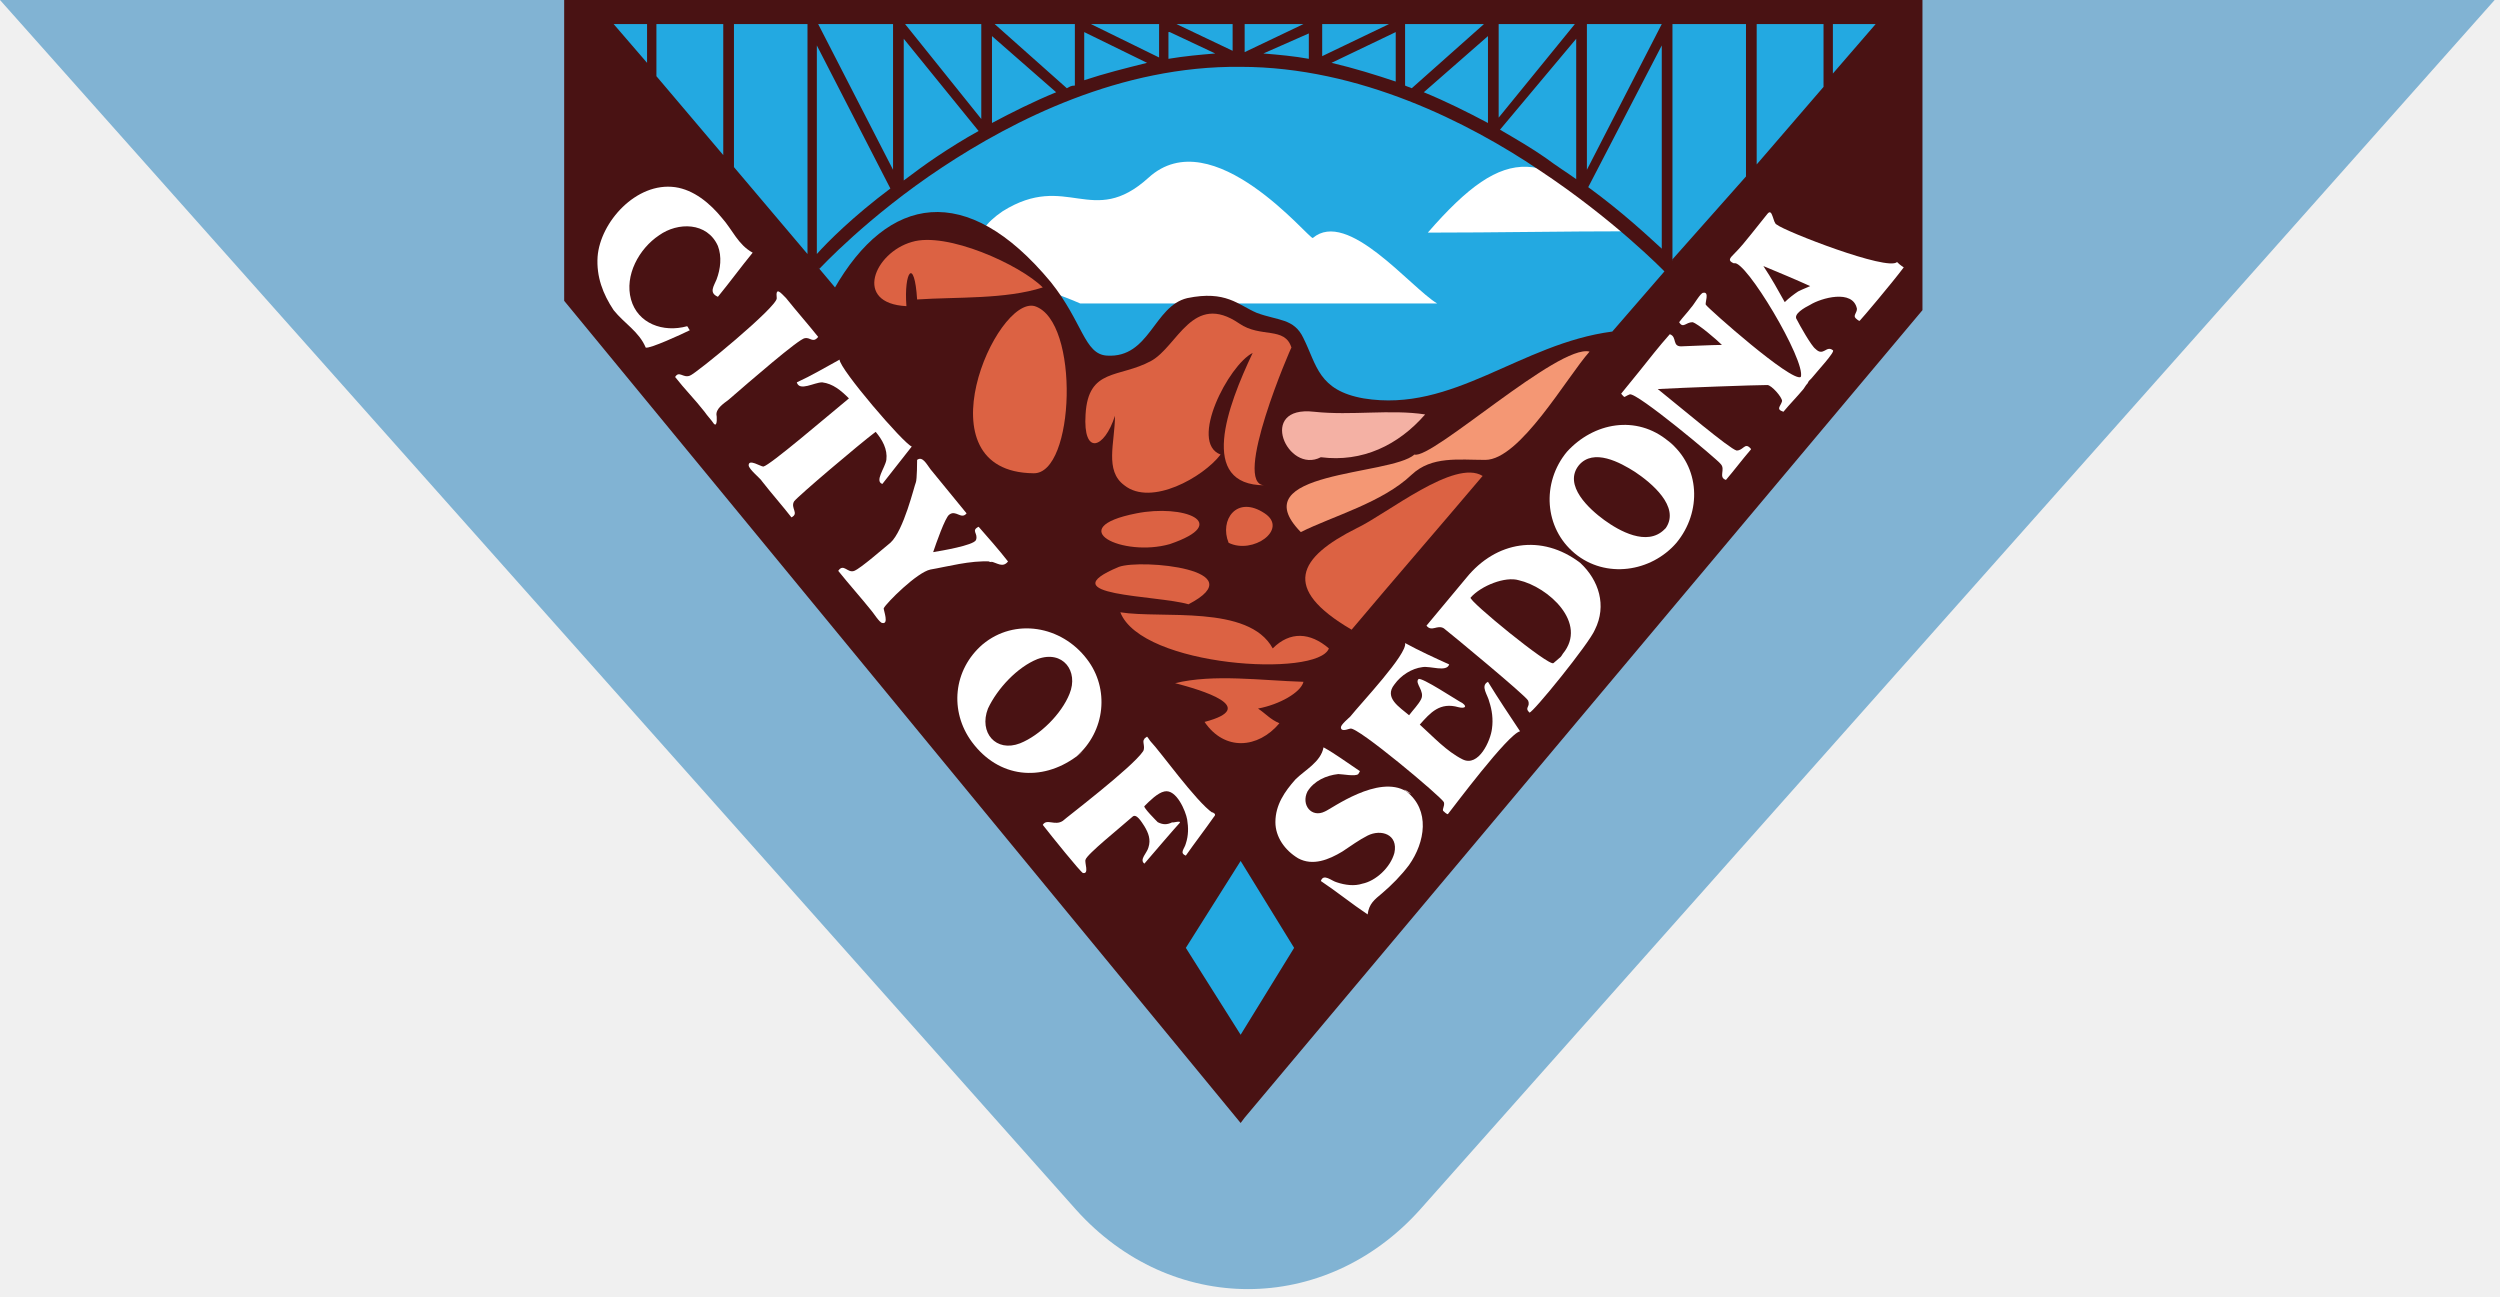
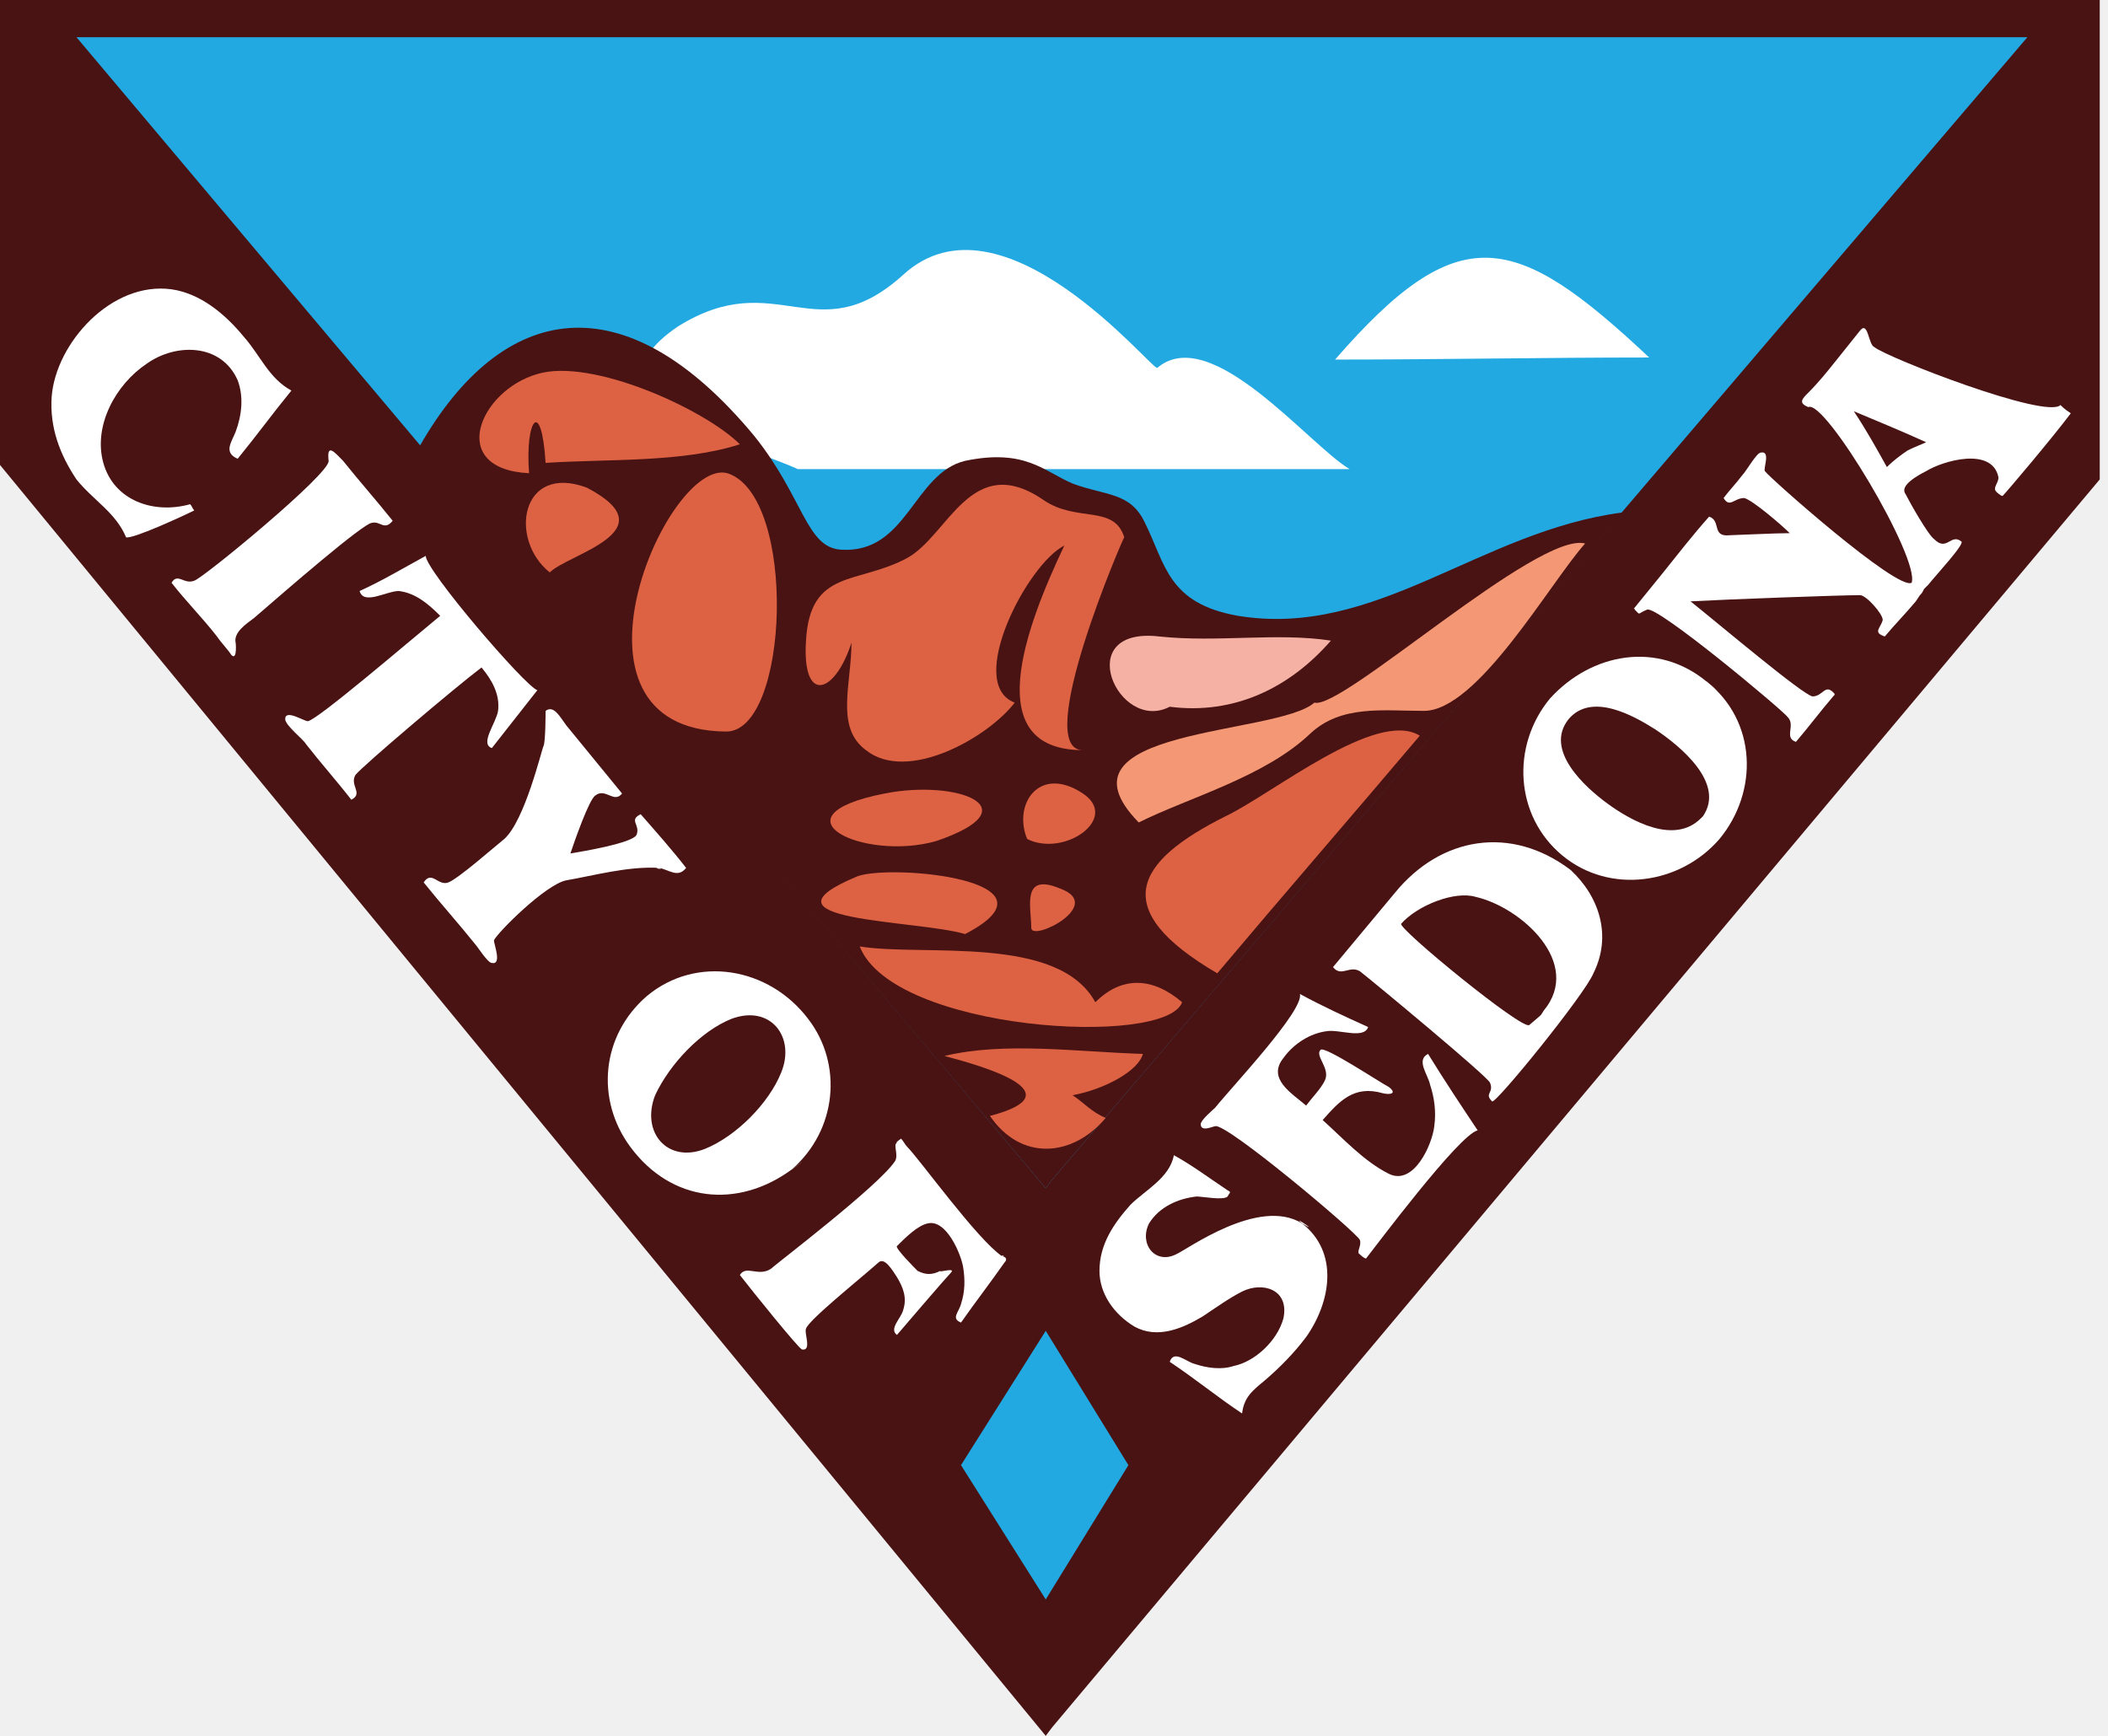
- <svg xmlns="http://www.w3.org/2000/svg" width="187" height="97" viewBox="0 0 187 97" fill="none">
-   <path d="M186.6 0H0L80.5 90.5C87.6 98.4 99.1 98.4 106.2 90.5L186.6 0Z" fill="#81B3D3" />
-   <path d="M43.2 0.7L92.8 59.1L142.1 1.1L43.2 0.7Z" fill="#23A9E1" />
-   <path d="M122 17.3C116.9 17.3 111.9 17.4 106.8 17.4C112.8 10.5 115.5 11.2 122 17.3Z" fill="white" />
-   <path d="M80.8 22.7C89.7 22.7 98.6 22.7 107.5 22.7C105.5 21.5 100.8 15.6 98.2 17.8C98 18 90.7 8.9 85.9 13.3C81.7 17.1 79.8 12.8 75 15.8C69.7 19.4 78.2 21.5 80.8 22.7Z" fill="white" />
-   <path d="M93.1 0H42.2V22.5L92.8 84L93.1 83.6L143.8 23.2V0H93.1ZM54.9 1.8H60.4V19L54.9 12.5V1.8ZM54.1 11.6L49.1 5.7V1.8H54.1V11.6ZM73.4 8.9L67.7 1.8H73.4V8.9ZM66.8 12.7L61.2 1.8H66.8V12.7ZM61.1 3.4L66.6 14.1C63.8 16.2 61.9 18.1 61.1 19V3.4ZM67.6 2.9L73.2 9.8C72.1 10.4 71 11.1 70.1 11.7C69.2 12.3 68.4 12.9 67.6 13.5V2.9ZM74.2 2.7L79 6.9C77.3 7.6 75.7 8.4 74.2 9.2V2.7ZM79.8 6.6L74.4 1.8H80.4V6.4C80.1 6.4 80 6.5 79.8 6.6ZM98.9 1.8H103.9L98.9 4.2V1.8ZM93.1 1.8H97.5L93.1 3.9V1.8ZM92.2 3.8L88 1.8H92.2V3.8ZM86.7 4.3L81.6 1.8H86.7V4.3ZM81.1 2.4L85.8 4.7C84.2 5.1 82.6 5.5 81.1 6V2.4ZM87.5 2.4L90.9 4C89.7 4.1 88.6 4.2 87.4 4.4V2.4H87.5ZM97.9 2.5V4.4C96.8 4.2 95.7 4.1 94.5 4L97.9 2.5ZM104.4 2.4V6.1C102.9 5.6 101.3 5.1 99.6 4.7L104.4 2.4ZM105.1 1.8H111L105.6 6.6C105.4 6.5 105.3 6.5 105.1 6.4V1.8ZM118.7 1.8H124.3L118.7 12.7V1.8ZM112.1 1.8H117.8L112.1 8.8V1.8ZM111.3 2.7V9.2C109.8 8.4 108.2 7.6 106.5 6.9L111.3 2.7ZM117.9 2.9V13.4C117.2 12.9 116.4 12.4 115.6 11.8C114.6 11.1 113.4 10.4 112.2 9.7L117.9 2.9ZM124.3 3.4V18.6C123.2 17.6 121.4 15.9 118.8 14L124.3 3.4ZM125.1 19.4V1.8H130.6V13.2L125.1 19.4C125.2 19.5 125.1 19.5 125.1 19.4ZM131.4 1.8H136.4V6.5L131.4 12.3V1.8ZM48.4 1.8V4.7L45.9 1.8H48.4ZM61.2 20L61.3 20.1C61.3 20.1 64.9 16.2 70.5 12.5C75.8 9 83.8 4.9 92.8 5C101.7 5 109.9 9.2 115.1 12.7C120.7 16.4 124.4 20.2 124.5 20.3L120.6 24.8C113.7 25.7 108.7 30.9 102 29.8C98.6 29.2 98.5 27.3 97.5 25.3C96.8 23.8 95.6 24 94 23.4C92.6 22.8 91.7 21.7 88.8 22.3C86.3 22.9 86 26.8 82.8 26.6C81.1 26.5 81 24.1 78.6 21.1C72.3 13.5 66.4 14.6 62.4 21.6L92.7 57.5L61.2 20ZM137.1 5.5V1.8H140.3L137.1 5.5Z" fill="#491213" />
-   <path d="M88.7 70.9L92.8 64.4L96.8 70.9L92.8 77.4L88.7 70.9Z" fill="#23A9E1" />
-   <path d="M65.5 32.3C66 32.9 66.4 33.6 66.3 34.4C66.2 35 65.4 36 66 36.2C66.7 35.3 67.5 34.3 68.2 33.4C67.6 33.2 62.8 27.6 62.8 26.9C61.7 27.5 60.7 28.1 59.6 28.6C59.8 29.3 60.9 28.6 61.5 28.6C62.3 28.7 62.9 29.2 63.5 29.8C61.8 31.2 57.6 34.8 57.1 34.9C56.9 34.9 56 34.3 56 34.8C56 35.1 56.9 35.8 57 36C57.7 36.9 58.5 37.8 59.2 38.7C59.8 38.4 59.1 38 59.4 37.5C59.7 37.1 64.3 33.2 65.5 32.3Z" fill="white" />
-   <path d="M60.2 25.3C60.6 25.2 60.8 25.7 61.2 25.2C60.4 24.2 59.6 23.3 58.8 22.3C58.4 21.9 58 21.4 58.1 22.3C58.2 22.9 52 28 51.6 28.1C51.1 28.3 50.8 27.7 50.5 28.2C51.2 29.1 52 29.9 52.7 30.8C52.9 31.1 53.2 31.4 53.4 31.7C53.7 32 53.6 31 53.6 31.1C53.5 30.6 54.1 30.2 54.5 29.9C56 28.6 59.8 25.3 60.2 25.3Z" fill="white" />
-   <path d="M51.4 24.4C49.6 24.9 47.7 24.2 47.2 22.4C46.7 20.6 47.8 18.6 49.3 17.6C50.7 16.6 52.9 16.6 53.7 18.4C54 19.2 53.9 20.1 53.6 20.9C53.4 21.4 53 21.9 53.7 22.2C54.6 21.1 55.4 20 56.3 18.9C55.2 18.3 54.8 17.2 54 16.3C53.1 15.2 51.9 14.2 50.5 14C47.6 13.6 44.9 16.6 44.7 19.2C44.6 20.7 45.1 22 45.9 23.2C46.7 24.2 47.8 24.8 48.3 26C48.6 26.1 51 25 51.6 24.7C51.5 24.6 51.5 24.5 51.4 24.4C50.7 24.6 51.4 24.4 51.4 24.4Z" fill="white" />
-   <path d="M90.7 60.8C89.5 60 86.7 56.1 86.1 55.5C86 55.4 85.9 55.2 85.8 55.1C85.8 55.1 85.5 55.3 85.6 55.3C85.4 55.4 85.7 55.9 85.5 56.2C84.7 57.4 79.7 61.2 79.5 61.4C78.9 61.8 78.3 61.2 78 61.7C78.7 62.6 80.8 65.2 81 65.3C81.5 65.4 81.1 64.5 81.2 64.3C81.3 63.9 83.8 61.9 84.7 61.1C85 60.8 85.4 61.5 85.6 61.8C85.9 62.3 86.1 62.8 85.9 63.4C85.8 63.8 85.2 64.3 85.6 64.6C86.2 63.9 88 61.8 88.2 61.6C88.5 61.3 87.6 61.6 87.7 61.5C87.3 61.7 87 61.7 86.6 61.5C86.5 61.4 85.5 60.4 85.6 60.3C86 59.9 86.6 59.3 87.1 59.2C88 59 88.7 60.7 88.8 61.3C88.9 61.9 88.9 62.5 88.7 63.1C88.6 63.5 88.2 63.8 88.7 64C89.4 63 90.1 62.1 90.8 61.1C91 60.9 90.8 60.8 90.7 60.8C90.6 60.7 90.9 60.8 90.7 60.8Z" fill="white" />
-   <path d="M80.5 56.6C82.7 54.7 83 51.5 81.3 49.3C79.4 46.8 75.9 46.2 73.5 48.2C71.3 50.1 71 53.2 72.7 55.5C74.7 58.2 77.9 58.5 80.5 56.6C81.7 55.7 80.4 56.7 80.5 56.6ZM80 51.9C79.4 53.4 77.8 55 76.3 55.6C74.5 56.3 73.2 54.8 73.9 53C74.6 51.5 76.1 49.9 77.6 49.3C79.5 48.6 80.7 50.2 80 51.9C79.6 52.8 80.1 51.7 80 51.9Z" fill="white" />
-   <path d="M74.1 42C74.6 42.1 75 42.5 75.4 42C74.7 41.1 73.9 40.2 73.2 39.4C72.6 39.7 73.2 39.9 73 40.4C72.8 40.8 70.4 41.2 69.8 41.3C70 40.7 70.7 38.7 71 38.5C71.5 38.1 71.9 38.9 72.3 38.4C71.4 37.3 70.5 36.2 69.6 35.1C69.3 34.7 69 34.1 68.6 34.4C68.6 34.4 68.6 35.9 68.5 36.1C68.4 36.3 67.6 39.7 66.6 40.6C66.1 41 64.4 42.5 63.9 42.7C63.4 42.9 63.1 42.1 62.7 42.7C63.5 43.7 64.4 44.7 65.2 45.7C65.3 45.8 65.8 46.6 66 46.6C66.5 46.7 66.1 45.7 66.1 45.5C66.3 45.1 68.6 42.8 69.6 42.6C70.8 42.4 72.6 41.9 74.1 42C74.4 42.1 73.7 42 74.1 42Z" fill="white" />
-   <path d="M67.8 22.9C63.8 22.7 65.4 18.9 68.2 18.1C70.8 17.3 76.3 19.8 78 21.5C75.2 22.4 71.6 22.2 68.6 22.4C68.4 19.2 67.6 20.3 67.8 22.9Z" fill="#DC6243" />
-   <path d="M77.3 35.4C68.7 35.3 74.5 22.1 77.4 22.9C80.8 24 80.4 35.5 77.3 35.4Z" fill="#DC6243" />
-   <path d="M83.4 31.1C82.6 33.6 81 34.1 81.2 31C81.4 27.5 83.7 28.3 86.1 27C88.1 25.9 89.2 21.8 92.7 24.2C94.3 25.3 96.1 24.4 96.6 26C96.6 25.9 92.1 36.3 94.6 36.3C89.6 36.3 91.8 30.4 93.7 26.4C91.9 27.3 88.9 33.1 91.3 34C90 35.7 86.1 37.9 84.1 36.3C82.6 35.2 83.4 33.1 83.4 31.1Z" fill="#DC6243" />
-   <path d="M87.5 40.7C84 41.7 79.4 39.5 85 38.4C88.5 37.7 92.2 39.1 87.5 40.7C87.6 40.7 87.4 40.7 87.5 40.7Z" fill="#DC6243" />
-   <path d="M91.9 40.6C91.2 38.9 92.5 37 94.6 38.4C96.4 39.6 93.7 41.5 91.9 40.6Z" fill="#DC6243" />
-   <path d="M88.9 45.2C86.5 44.5 78.4 44.6 83.7 42.4C85.4 41.8 93.9 42.6 88.9 45.2Z" fill="#DC6243" />
-   <path d="M99.4 48.5C98 47.3 96.5 47.2 95.2 48.5C93.4 45.2 86.9 46.3 83.8 45.8C85.4 49.9 98.6 50.7 99.4 48.5Z" fill="#DC6243" />
-   <path d="M97.5 51C94.3 50.9 90.8 50.4 87.9 51.1C89.8 51.6 94.3 52.9 90.1 54C91.6 56.2 94.1 56 95.7 54.1C95 53.8 94.7 53.4 94.1 53C95.7 52.7 97.3 51.8 97.5 51Z" fill="#DC6243" />
-   <path d="M101.1 47.1C95.8 44 97.1 41.7 101.5 39.5C103.8 38.4 108.8 34.3 110.9 35.6C107.6 39.5 104.3 43.3 101.1 47.1Z" fill="#DC6243" />
-   <path d="M97.3 39.8C92.8 35.2 104 35.6 105.8 34C107.1 34.4 116.6 25.7 118.9 26.3C117.2 28.2 113.7 34.4 111.1 34.4C109.1 34.4 107.1 34.1 105.6 35.5C103.4 37.6 99.7 38.6 97.3 39.8Z" fill="#F49774" />
-   <path d="M98.8 34.2C96.3 35.5 94 30.3 98.3 30.8C101.1 31.1 104 30.6 106.6 31C104.6 33.3 101.9 34.6 98.8 34.2Z" fill="#F4B1A4" />
-   <path d="M111.4 52.5C111.6 53.1 111.7 53.8 111.6 54.5C111.5 55.4 110.6 57.4 109.4 56.8C108.2 56.2 107.2 55.1 106.2 54.2C107 53.3 107.7 52.5 109.1 52.9C109.5 53 109.8 52.9 109.4 52.6C109 52.4 106.3 50.6 106.1 50.8C105.8 51.1 106.6 51.7 106.3 52.3C106.1 52.7 105.7 53.1 105.4 53.5C104.7 52.9 103.5 52.2 104.3 51.2C104.8 50.5 105.6 50 106.4 49.9C107 49.8 108.2 50.3 108.4 49.7C107.3 49.2 106.2 48.7 105.1 48.1C105.3 48.9 101.8 52.6 101 53.6C100.9 53.7 100.3 54.2 100.3 54.4C100.3 54.8 100.9 54.5 101 54.5C101.5 54.3 107.8 59.6 108 60C108.1 60.3 107.8 60.6 108 60.7C108 60.7 108.2 60.9 108.3 60.9C108.7 60.4 112.8 54.9 113.7 54.7C112.9 53.5 112.1 52.3 111.3 51C110.7 51.3 111.3 52 111.4 52.5Z" fill="white" />
-   <path d="M105.2 59.2C103.1 57.9 99.6 60.5 99.1 60.7C98.1 61.2 97.3 60.2 97.8 59.2C98.3 58.4 99.2 58 100.1 57.9C100.4 57.9 101.4 58.1 101.6 57.9C101.7 57.7 101.8 57.7 101.6 57.6C100.7 57 99.9 56.4 99 55.9C98.8 57 97.6 57.6 96.9 58.3C96.1 59.2 95.4 60.2 95.4 61.5C95.4 62.6 96.1 63.6 97.1 64.2C98.2 64.8 99.4 64.3 100.4 63.7C101 63.3 101.7 62.8 102.3 62.5C103.3 62 104.6 62.4 104.3 63.8C104 64.9 102.9 65.9 101.9 66.1C101.3 66.3 100.6 66.2 100 66C99.6 65.9 99 65.3 98.8 65.9C100 66.7 101.1 67.6 102.3 68.4C102.4 67.6 102.8 67.3 103.4 66.8C104.1 66.2 104.8 65.5 105.4 64.7C106.6 63 107 60.6 105.2 59.2Z" fill="white" />
-   <path d="M105.2 59.2C106.2 59.8 104.6 58.7 105.2 59.2V59.2Z" fill="white" />
-   <path d="M141.9 19.6C141.2 20.3 133.5 17.3 132.9 16.8C132.6 16.7 132.6 15.5 132.2 16C131.8 16.5 131.4 17 131 17.5C130.6 18 130.2 18.5 129.7 19C129.4 19.3 129.2 19.5 129.7 19.7C130.5 19.3 135.1 27 134.7 28.2C134 28.6 127.8 23.1 127.6 22.8C127.5 22.7 127.9 21.8 127.4 21.9C127.2 21.9 126.7 22.8 126.5 23C126.2 23.4 125.9 23.7 125.6 24.1C125.9 24.6 126.1 24.1 126.6 24.1C127 24.2 128.4 25.4 128.8 25.8C128.1 25.8 126.1 25.9 125.9 25.9C125 26 125.5 25.2 124.9 25C124.1 25.9 123.4 26.8 122.6 27.8C122.2 28.3 121.7 28.9 121.3 29.4C121.2 29.5 121.3 29.4 121.3 29.5C121.6 29.8 121.4 29.7 121.9 29.5C122.4 29.3 128.5 34.4 128.7 34.7C129.1 35.1 128.5 35.7 129.1 35.9C129.7 35.2 130.3 34.4 130.9 33.7C131 33.6 131 33.6 130.9 33.5C130.5 33.1 130.4 33.7 129.9 33.7C129.4 33.6 125.5 30.3 124 29.1C125.8 29 131.3 28.8 132.2 28.8C132.5 28.8 133.3 29.7 133.3 30C133.2 30.4 132.8 30.6 133.4 30.8C133.9 30.2 134.4 29.7 134.9 29.1L135.1 28.8C135.2 28.7 135.2 28.7 135.3 28.5L135.5 28.3C135.9 27.8 137.3 26.3 137.1 26.2C136.6 25.8 136.4 26.7 135.8 26.1C135.5 25.9 134.6 24.3 134.4 23.9C134.1 23.5 135 23 135.4 22.8C136.2 22.3 138.6 21.6 138.9 23.1C138.9 23.4 138.6 23.6 138.8 23.8C138.8 23.8 139 24 139.1 24C139.3 23.8 141.5 21.2 142.4 20C142.1 19.8 142 19.7 141.9 19.6ZM134.5 21.8C134.6 21.8 134.7 21.7 134.5 21.8C134.2 22 133.8 22.3 133.5 22.6C133 21.7 132.5 20.8 131.9 19.9C133.1 20.4 134.3 20.9 135.4 21.4C135.2 21.5 134.9 21.6 134.5 21.8Z" fill="white" />
-   <path d="M124.8 33C122.4 31 119.2 31.6 117.2 33.8C115.3 36.1 115.5 39.5 117.8 41.4C120.1 43.3 123.5 42.8 125.4 40.6C127.3 38.3 127.2 34.9 124.8 33ZM124.5 39.6C124.5 39.6 124.5 39.7 124.5 39.6C123.2 40.9 121.1 39.7 120 38.9C118.9 38.1 116.9 36.3 118.1 34.8C119.2 33.5 121.2 34.6 122.3 35.3C123.5 36.1 125.7 37.9 124.6 39.5C124.7 39.4 124.7 39.4 124.5 39.6Z" fill="white" />
-   <path d="M124.8 33C126 34 124.5 32.8 124.8 33V33Z" fill="white" />
-   <path d="M124.5 39.7C124.5 39.6 124.5 39.6 124.5 39.7C124.6 39.6 124.6 39.6 124.6 39.6C124.5 39.6 124.5 39.7 124.5 39.7Z" fill="white" />
-   <path d="M118.2 42.1C118.3 42.2 118.5 42.4 118.2 42.1C115.3 39.9 111.9 40.5 109.7 43.2C108.7 44.4 107.7 45.6 106.7 46.8C107.1 47.3 107.5 46.7 108 47C108.4 47.3 114.2 52.1 114.3 52.4C114.5 52.9 114 52.9 114.4 53.3C114.6 53.4 118.9 48.1 119.3 47.1C120.2 45.3 119.6 43.4 118.2 42.1ZM116.9 48.9C116.7 49.2 116.9 49 116.2 49.6C115.9 49.9 109.8 44.9 110 44.7C110.8 43.8 112.6 43.1 113.6 43.4C115.8 43.9 118.8 46.6 116.9 48.9Z" fill="white" />
+ <svg xmlns="http://www.w3.org/2000/svg" width="102" height="84" viewBox="0 0 102 84" fill="none">
+   <path d="M1 0.7L50.6 59.1L99.9 1.1L1 0.7Z" fill="#23A9E1" />
+   <path d="M79.8 17.3C74.7 17.3 69.7 17.4 64.6 17.4C70.6 10.5 73.3 11.2 79.8 17.3Z" fill="white" />
+   <path d="M38.6 22.7C47.5 22.7 56.4 22.7 65.3 22.7C63.3 21.5 58.6 15.6 56 17.8C55.8 18 48.5 8.9 43.7 13.3C39.5 17.1 37.6 12.8 32.8 15.8C27.5 19.4 36 21.5 38.6 22.7Z" fill="white" />
+   <path d="M50.9 0H0V22.5L50.6 84L50.9 83.6L101.6 23.2V0H50.9ZM50.9 57.1L50.6 57.5L3.7 1.8H50.9H98.1L50.9 57.1Z" fill="#491213" />
+   <path d="M50.6 57.5L50.9 57.1L78.5 24.8C71.6 25.7 66.6 30.9 59.9 29.8C56.5 29.2 56.4 27.3 55.4 25.3C54.7 23.8 53.5 24 51.9 23.4C50.5 22.8 49.6 21.7 46.7 22.3C44.2 22.9 43.9 26.8 40.7 26.6C39 26.5 38.9 24.1 36.5 21.1C30.2 13.5 24.3 14.6 20.3 21.6L50.6 57.5Z" fill="#491213" />
+   <path d="M46.5 70.9L50.6 64.4L54.6 70.9L50.6 77.4L46.5 70.9Z" fill="#23A9E1" />
+   <path d="M23.3 32.3C23.8 32.9 24.2 33.6 24.1 34.4C24 35 23.2 36 23.8 36.2C24.5 35.3 25.3 34.3 26 33.4C25.4 33.2 20.6 27.6 20.6 26.9C19.5 27.5 18.5 28.1 17.4 28.6C17.6 29.3 18.7 28.6 19.3 28.6C20.1 28.7 20.7 29.2 21.3 29.8C19.6 31.2 15.4 34.8 14.9 34.9C14.7 34.9 13.8 34.3 13.8 34.8C13.8 35.1 14.7 35.8 14.8 36C15.5 36.9 16.3 37.8 17 38.7C17.6 38.4 16.9 38 17.2 37.5C17.5 37.1 22.1 33.2 23.3 32.3Z" fill="white" />
+   <path d="M18 25.3C18.4 25.2 18.6 25.7 19 25.2C18.2 24.2 17.4 23.3 16.6 22.3C16.2 21.9 15.8 21.4 15.9 22.3C16 22.9 9.8 28 9.4 28.1C8.9 28.3 8.6 27.7 8.3 28.2C9 29.1 9.8 29.9 10.5 30.8C10.7 31.1 11 31.4 11.2 31.7C11.5 32 11.4 31 11.4 31.1C11.3 30.6 11.9 30.2 12.3 29.9C13.8 28.6 17.6 25.3 18 25.3Z" fill="white" />
+   <path d="M9.2 24.4C7.4 24.9 5.5 24.2 5 22.4C4.5 20.6 5.6 18.6 7.1 17.6C8.5 16.6 10.7 16.6 11.5 18.4C11.8 19.2 11.7 20.1 11.4 20.9C11.2 21.4 10.8 21.9 11.5 22.2C12.4 21.1 13.2 20 14.1 18.9C13 18.3 12.6 17.2 11.8 16.3C10.9 15.2 9.7 14.2 8.3 14C5.4 13.6 2.7 16.6 2.5 19.2C2.4 20.7 2.9 22 3.7 23.2C4.5 24.2 5.6 24.8 6.1 26C6.4 26.1 8.8 25 9.4 24.7C9.3 24.6 9.3 24.5 9.2 24.4C8.5 24.6 9.2 24.4 9.2 24.4Z" fill="white" />
+   <path d="M48.5 60.8C47.3 60 44.5 56.1 43.9 55.5C43.8 55.4 43.7 55.2 43.6 55.1C43.6 55.1 43.3 55.3 43.4 55.3C43.2 55.4 43.5 55.9 43.3 56.2C42.5 57.4 37.5 61.2 37.3 61.4C36.7 61.8 36.1 61.2 35.8 61.7C36.5 62.6 38.6 65.2 38.8 65.3C39.3 65.4 38.9 64.5 39 64.3C39.1 63.9 41.6 61.9 42.5 61.1C42.8 60.8 43.2 61.5 43.4 61.8C43.7 62.3 43.9 62.8 43.7 63.4C43.6 63.8 43 64.3 43.4 64.6C44 63.9 45.8 61.8 46 61.6C46.3 61.3 45.4 61.6 45.5 61.5C45.1 61.7 44.8 61.7 44.4 61.5C44.3 61.4 43.3 60.4 43.4 60.3C43.8 59.9 44.4 59.3 44.9 59.2C45.8 59 46.5 60.7 46.6 61.3C46.7 61.9 46.7 62.5 46.5 63.1C46.4 63.5 46 63.8 46.5 64C47.2 63 47.9 62.1 48.6 61.1C48.8 60.9 48.6 60.8 48.5 60.8C48.4 60.7 48.7 60.8 48.5 60.8Z" fill="white" />
+   <path d="M38.3 56.6C40.5 54.7 40.8 51.5 39.1 49.3C37.2 46.8 33.7 46.2 31.3 48.2C29.1 50.1 28.8 53.2 30.5 55.5C32.5 58.2 35.7 58.5 38.3 56.6C39.5 55.7 38.2 56.7 38.3 56.6ZM37.8 51.9C37.2 53.4 35.6 55 34.1 55.6C32.3 56.3 31 54.8 31.7 53C32.4 51.5 33.9 49.9 35.4 49.3C37.3 48.6 38.5 50.2 37.8 51.9C37.4 52.8 37.9 51.7 37.8 51.9Z" fill="white" />
+   <path d="M31.9 42C32.4 42.1 32.8 42.5 33.2 42C32.5 41.1 31.7 40.2 31 39.4C30.4 39.7 31 39.9 30.8 40.4C30.6 40.8 28.2 41.2 27.6 41.3C27.8 40.7 28.5 38.7 28.8 38.5C29.3 38.1 29.7 38.9 30.1 38.4C29.2 37.3 28.3 36.2 27.4 35.1C27.1 34.7 26.8 34.1 26.4 34.4C26.4 34.4 26.4 35.9 26.3 36.1C26.2 36.3 25.4 39.7 24.4 40.6C23.9 41 22.2 42.5 21.7 42.7C21.2 42.9 20.9 42.1 20.5 42.7C21.3 43.7 22.2 44.7 23 45.7C23.1 45.8 23.6 46.6 23.8 46.6C24.3 46.7 23.9 45.7 23.9 45.5C24.1 45.1 26.4 42.8 27.4 42.6C28.6 42.4 30.4 41.9 31.9 42C32.2 42.1 31.5 42 31.9 42Z" fill="white" />
+   <path d="M25.6 22.9C21.6 22.7 23.2 18.9 26 18.1C28.6 17.3 34.1 19.8 35.8 21.5C33 22.4 29.4 22.2 26.4 22.4C26.2 19.2 25.4 20.3 25.6 22.9Z" fill="#DC6243" />
+   <path d="M26.6 27.7C24.6 26.1 25.2 22.4 28.4 23.6C32.4 25.7 27.5 26.8 26.6 27.7Z" fill="#DC6243" />
+   <path d="M35.1 35.4C26.5 35.3 32.3 22.1 35.2 22.9C38.6 24 38.2 35.5 35.1 35.4Z" fill="#DC6243" />
+   <path d="M41.2 31.1C40.4 33.6 38.8 34.1 39 31C39.2 27.5 41.5 28.3 43.9 27C45.9 25.9 47 21.8 50.5 24.2C52.1 25.3 53.9 24.4 54.4 26C54.4 25.9 49.9 36.3 52.4 36.3C47.4 36.3 49.6 30.4 51.5 26.4C49.7 27.3 46.7 33.1 49.1 34C47.8 35.7 43.9 37.9 41.9 36.3C40.4 35.2 41.2 33.1 41.2 31.1Z" fill="#DC6243" />
+   <path d="M45.3 40.7C41.8 41.7 37.2 39.5 42.8 38.4C46.3 37.7 50 39.1 45.3 40.7C45.4 40.7 45.2 40.7 45.3 40.7Z" fill="#DC6243" />
+   <path d="M49.7 40.6C49 38.9 50.3 37 52.4 38.4C54.2 39.6 51.5 41.5 49.7 40.6Z" fill="#DC6243" />
+   <path d="M46.7 45.2C44.3 44.5 36.2 44.6 41.5 42.4C43.2 41.8 51.7 42.6 46.7 45.2Z" fill="#DC6243" />
+   <path d="M49.9 44.9C49.9 43.9 49.4 42.2 51.3 43C53.5 43.8 49.9 45.6 49.9 44.9C49.9 44.9 49.9 44.7 49.9 44.9Z" fill="#DC6243" />
+   <path d="M57.2 48.5C55.8 47.3 54.3 47.2 53 48.5C51.2 45.2 44.7 46.3 41.6 45.8C43.2 49.9 56.4 50.7 57.2 48.5Z" fill="#DC6243" />
+   <path d="M55.3 51C52.1 50.9 48.6 50.4 45.7 51.1C47.6 51.6 52.1 52.9 47.9 54C49.4 56.2 51.9 56 53.5 54.1C52.8 53.8 52.5 53.4 51.9 53C53.5 52.7 55.1 51.8 55.3 51Z" fill="#DC6243" />
+   <path d="M58.9 47.1C53.6 44 54.9 41.7 59.3 39.5C61.6 38.4 66.6 34.3 68.7 35.6C65.4 39.5 62.1 43.3 58.9 47.1Z" fill="#DC6243" />
+   <path d="M55.1 39.8C50.6 35.2 61.8 35.6 63.6 34C64.9 34.4 74.4 25.7 76.7 26.3C75 28.2 71.5 34.4 68.9 34.4C66.9 34.4 64.9 34.1 63.4 35.5C61.2 37.6 57.5 38.6 55.1 39.8Z" fill="#F49774" />
+   <path d="M56.6 34.2C54.1 35.5 51.8 30.3 56.1 30.8C58.9 31.1 61.8 30.6 64.4 31C62.4 33.3 59.7 34.6 56.6 34.2Z" fill="#F4B1A4" />
+   <path d="M69.2 52.5C69.4 53.1 69.5 53.8 69.4 54.5C69.3 55.4 68.4 57.4 67.2 56.8C66 56.2 65 55.1 64 54.2C64.8 53.3 65.5 52.5 66.9 52.9C67.3 53 67.6 52.9 67.2 52.6C66.8 52.4 64.1 50.6 63.9 50.8C63.6 51.1 64.4 51.7 64.1 52.3C63.9 52.7 63.5 53.1 63.2 53.5C62.5 52.9 61.3 52.2 62.1 51.2C62.6 50.5 63.4 50 64.2 49.9C64.8 49.8 66 50.3 66.2 49.7C65.1 49.2 64 48.7 62.9 48.1C63.1 48.9 59.6 52.6 58.8 53.6C58.7 53.7 58.1 54.2 58.1 54.4C58.1 54.8 58.7 54.5 58.8 54.5C59.3 54.3 65.6 59.6 65.8 60C65.9 60.3 65.6 60.6 65.8 60.7C65.8 60.7 66 60.9 66.1 60.9C66.5 60.4 70.6 54.9 71.5 54.7C70.7 53.5 69.9 52.3 69.1 51C68.5 51.3 69.1 52 69.2 52.5Z" fill="white" />
+   <path d="M63 59.2C60.9 57.9 57.4 60.5 56.9 60.7C55.9 61.2 55.1 60.2 55.6 59.2C56.1 58.4 57 58 57.9 57.9C58.2 57.9 59.2 58.1 59.4 57.9C59.5 57.7 59.6 57.7 59.4 57.6C58.5 57 57.7 56.4 56.8 55.9C56.6 57 55.4 57.6 54.7 58.3C53.9 59.2 53.2 60.2 53.2 61.5C53.2 62.6 53.9 63.6 54.9 64.2C56 64.8 57.2 64.3 58.2 63.7C58.8 63.3 59.5 62.8 60.1 62.5C61.1 62 62.4 62.4 62.1 63.8C61.8 64.9 60.7 65.9 59.7 66.1C59.1 66.3 58.4 66.2 57.8 66C57.4 65.9 56.8 65.3 56.6 65.9C57.8 66.7 58.9 67.6 60.1 68.4C60.2 67.6 60.6 67.3 61.2 66.8C61.9 66.2 62.6 65.5 63.2 64.7C64.4 63 64.8 60.6 63 59.2Z" fill="white" />
+   <path d="M63 59.2C64 59.8 62.4 58.7 63 59.2V59.2Z" fill="white" />
+   <path d="M99.7 19.6C99 20.3 91.3 17.3 90.7 16.8C90.4 16.7 90.4 15.5 90 16C89.6 16.5 89.2 17 88.8 17.5C88.4 18 88 18.5 87.5 19C87.2 19.3 87 19.5 87.5 19.7C88.3 19.3 92.9 27 92.5 28.2C91.8 28.6 85.6 23.1 85.4 22.8C85.3 22.7 85.7 21.8 85.2 21.9C85 21.9 84.5 22.8 84.3 23C84 23.4 83.7 23.7 83.4 24.1C83.7 24.6 83.9 24.1 84.4 24.1C84.8 24.2 86.2 25.4 86.6 25.8C85.9 25.8 83.9 25.9 83.7 25.9C82.8 26 83.3 25.2 82.7 25C81.9 25.9 81.2 26.8 80.4 27.8C80 28.3 79.5 28.9 79.1 29.4C79 29.5 79.1 29.4 79.1 29.5C79.4 29.8 79.2 29.7 79.7 29.5C80.2 29.3 86.3 34.4 86.5 34.7C86.9 35.1 86.3 35.7 86.9 35.9C87.5 35.2 88.1 34.4 88.7 33.7C88.8 33.6 88.8 33.6 88.7 33.5C88.3 33.1 88.2 33.7 87.7 33.7C87.2 33.6 83.3 30.3 81.8 29.1C83.6 29 89.1 28.8 90 28.8C90.3 28.8 91.1 29.7 91.1 30C91 30.4 90.6 30.6 91.2 30.8C91.7 30.2 92.2 29.7 92.7 29.1L92.9 28.8C93 28.7 93 28.7 93.1 28.5L93.3 28.3C93.7 27.8 95.1 26.3 94.9 26.2C94.4 25.8 94.2 26.7 93.6 26.1C93.3 25.9 92.4 24.3 92.2 23.9C91.9 23.5 92.8 23 93.2 22.8C94 22.3 96.4 21.6 96.7 23.1C96.7 23.4 96.4 23.6 96.6 23.8C96.6 23.8 96.8 24 96.9 24C97.1 23.8 99.3 21.2 100.2 20C99.9 19.8 99.8 19.7 99.7 19.6ZM92.3 21.8C92.4 21.8 92.5 21.7 92.3 21.8C92 22 91.6 22.3 91.3 22.6C90.8 21.7 90.3 20.8 89.7 19.9C90.9 20.4 92.1 20.9 93.2 21.4C93 21.5 92.7 21.6 92.3 21.8Z" fill="white" />
+   <path d="M82.6 33C80.2 31 77 31.6 75 33.8C73.1 36.1 73.3 39.5 75.6 41.4C77.9 43.3 81.3 42.8 83.2 40.6C85.1 38.3 85 34.9 82.6 33ZM82.3 39.6C82.3 39.6 82.3 39.7 82.3 39.6C81 40.9 78.9 39.7 77.8 38.9C76.7 38.1 74.7 36.3 75.9 34.8C77 33.5 79 34.6 80.1 35.3C81.3 36.1 83.5 37.9 82.4 39.5C82.5 39.4 82.5 39.4 82.3 39.6Z" fill="white" />
+   <path d="M82.6 32.999C83.8 33.999 82.3 32.8 82.6 32.999V32.999Z" fill="white" />
+   <path d="M82.3 39.7C82.3 39.6 82.3 39.6 82.3 39.7C82.4 39.6 82.4 39.6 82.4 39.6C82.3 39.6 82.3 39.7 82.3 39.7Z" fill="white" />
+   <path d="M76 42.1C76.1 42.2 76.3 42.4 76 42.1C73.1 39.9 69.7 40.5 67.5 43.2C66.5 44.4 65.5 45.6 64.5 46.8C64.9 47.3 65.3 46.7 65.8 47C66.2 47.3 72 52.1 72.1 52.4C72.3 52.9 71.8 52.9 72.2 53.3C72.4 53.4 76.7 48.1 77.1 47.1C78 45.3 77.4 43.4 76 42.1ZM74.7 48.9C74.5 49.2 74.7 49 74 49.6C73.7 49.9 67.6 44.9 67.8 44.7C68.6 43.8 70.4 43.1 71.4 43.4C73.6 43.9 76.6 46.6 74.7 48.9Z" fill="white" />
</svg>
